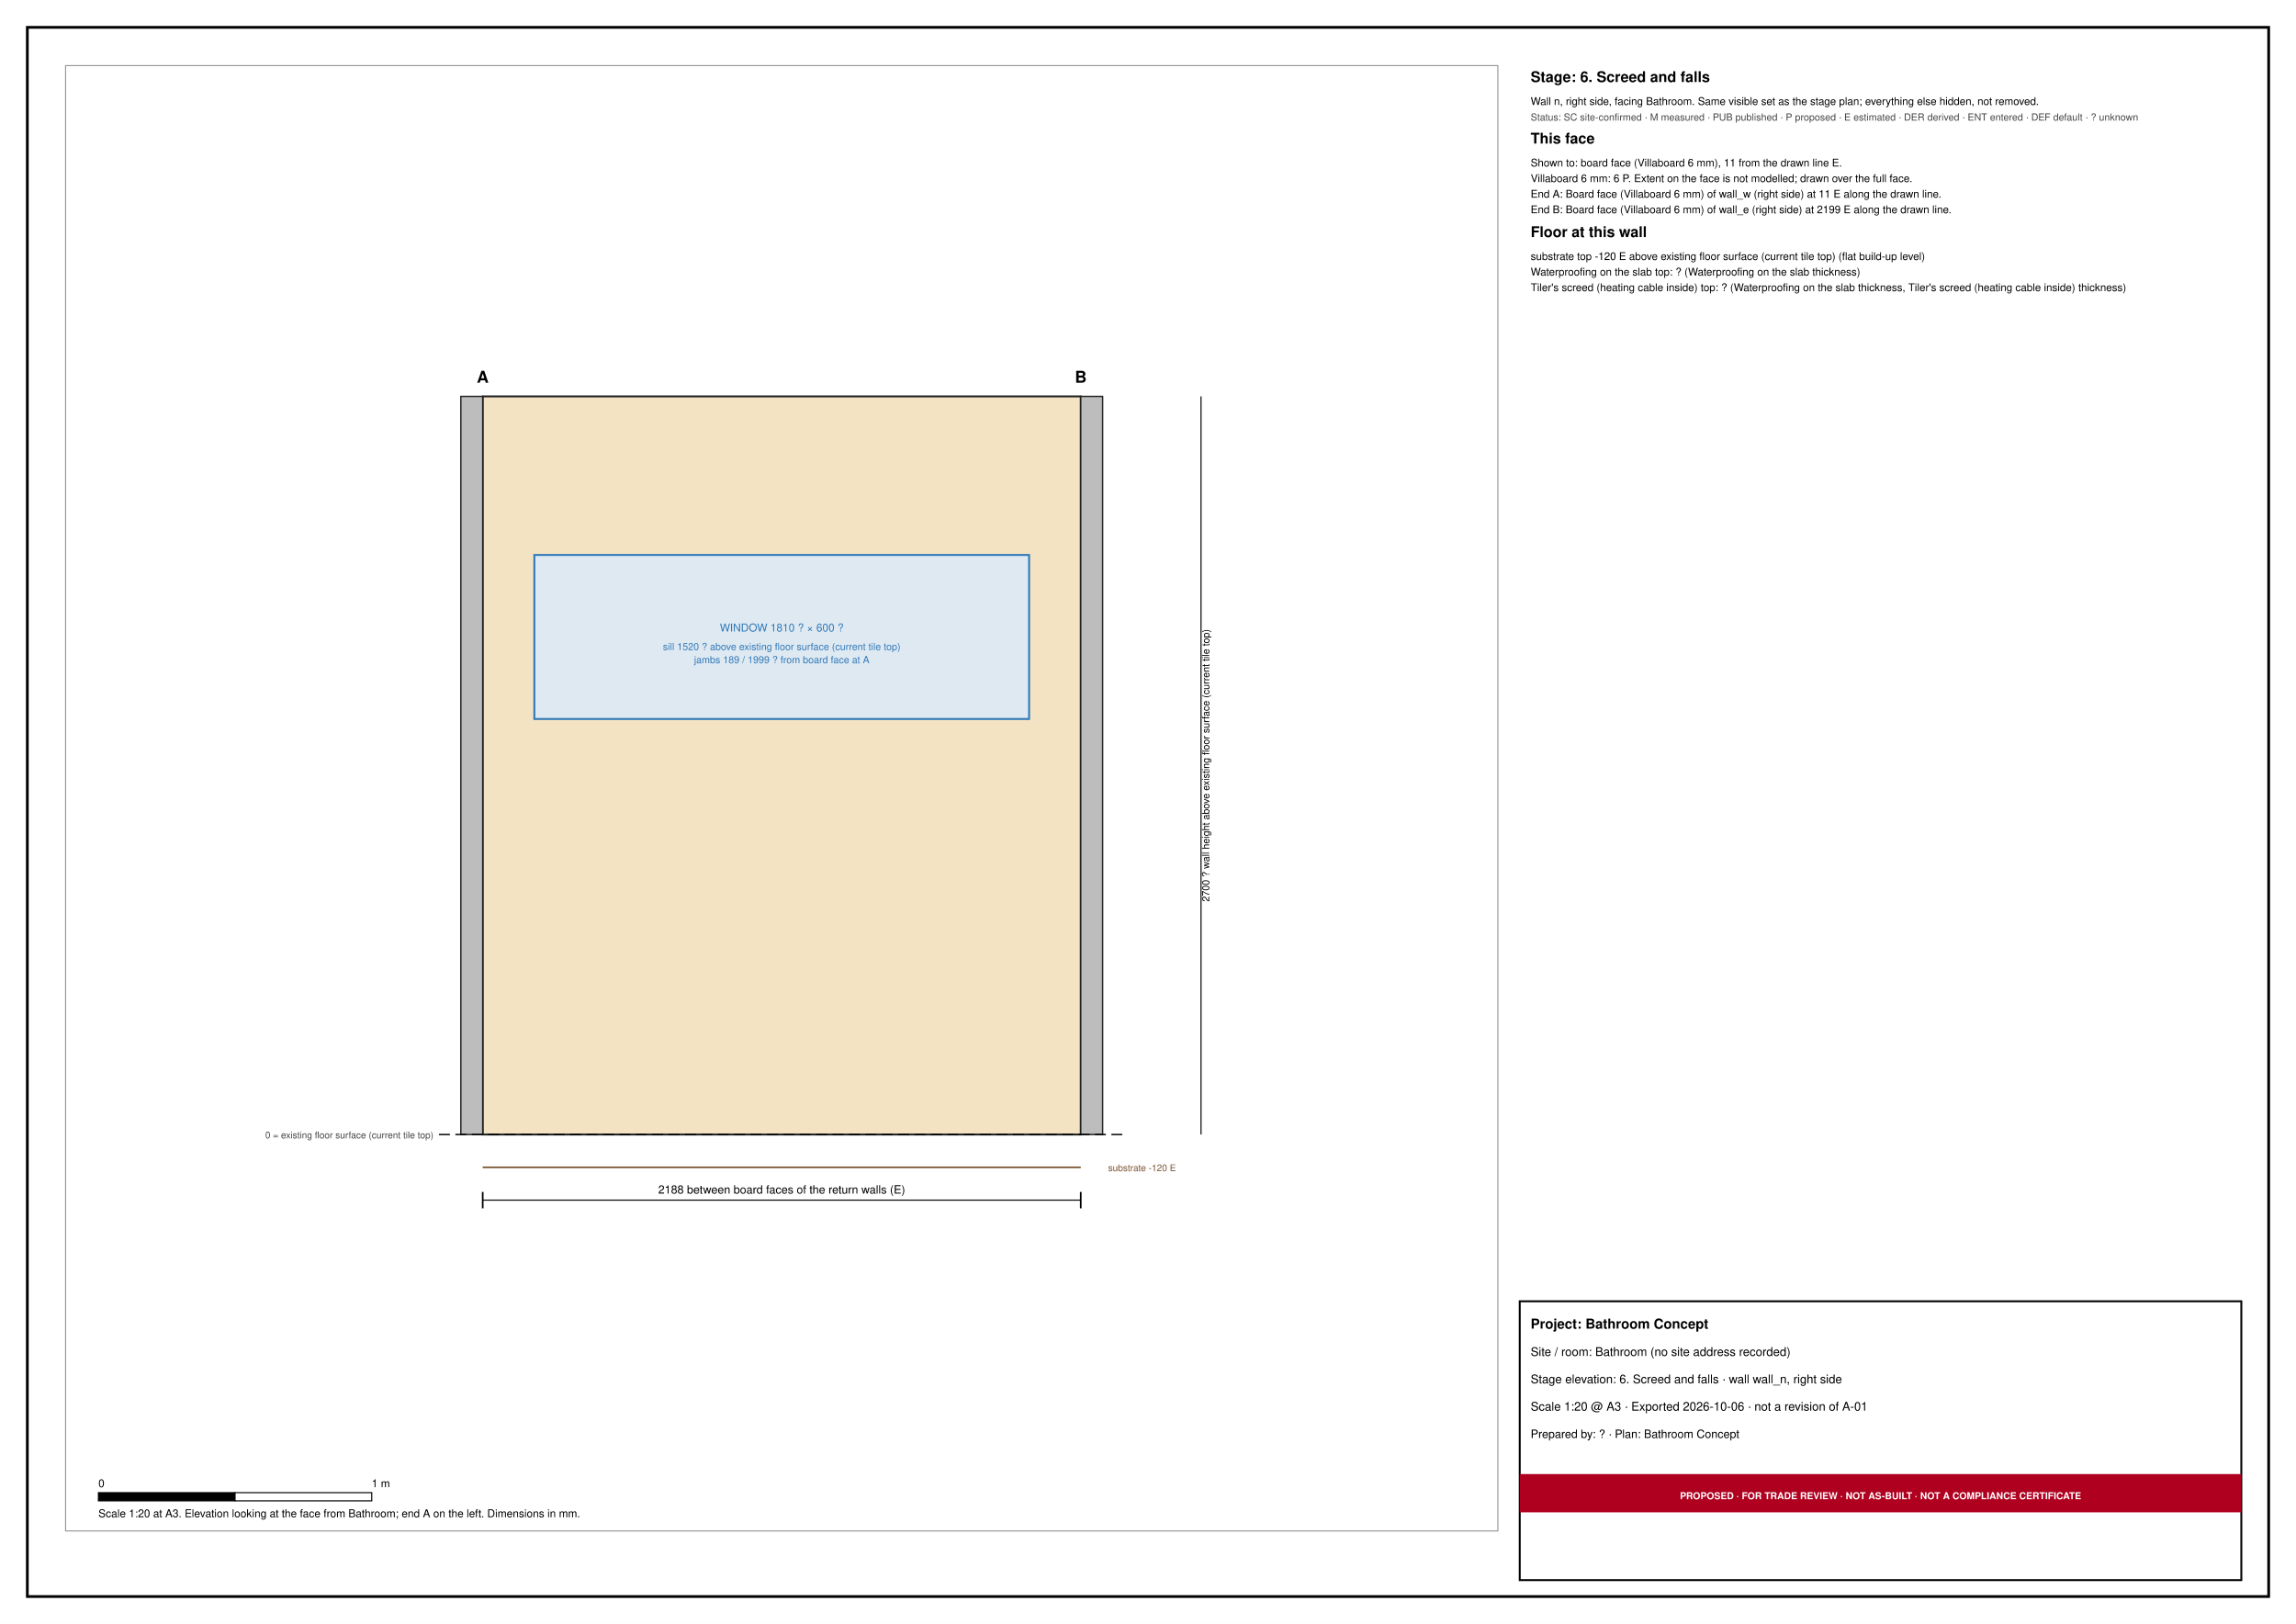
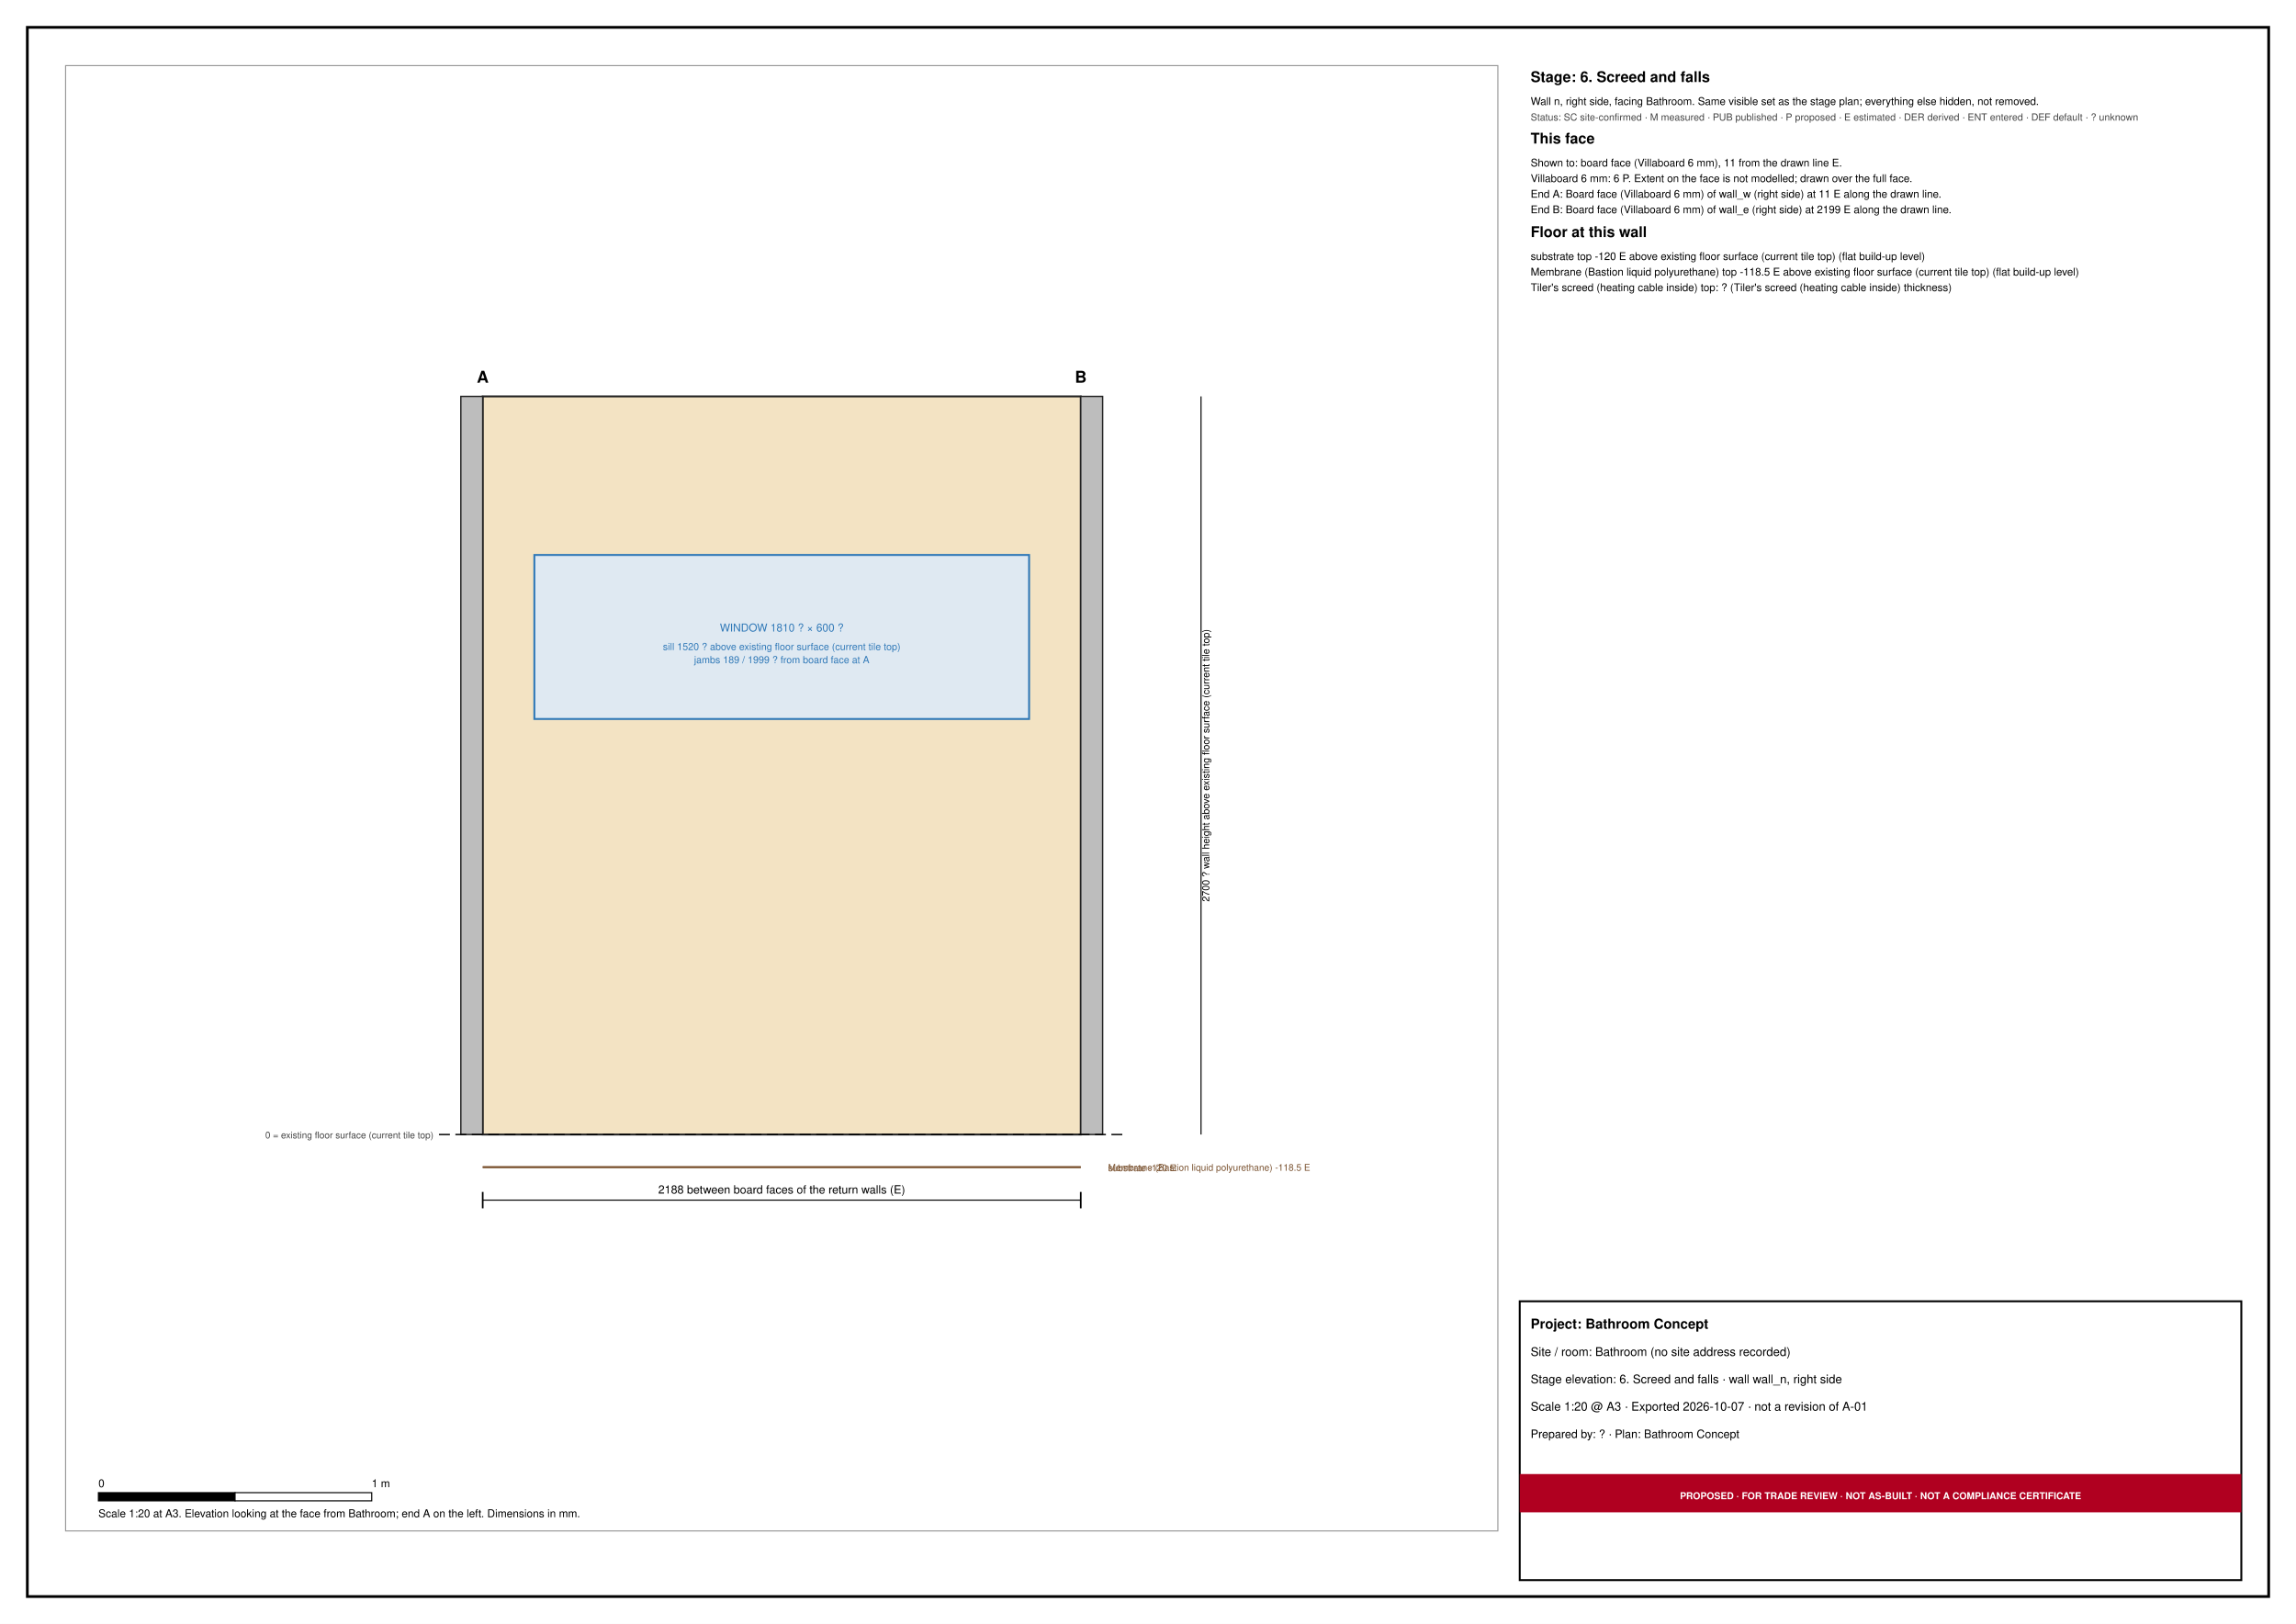
<svg xmlns="http://www.w3.org/2000/svg" width="420mm" height="297mm" viewBox="0 0 420 297" font-family="Helvetica, Arial, sans-serif" data-sheet="stage-elevation" data-wall="wall_n" data-side="right" data-scale="20">
  <rect width="420" height="297" fill="#fff" />
  <rect x="5" y="5" width="410" height="287" fill="none" stroke="#000" stroke-width="0.5" />
  <rect x="12" y="12" width="262" height="268" fill="none" stroke="#999" stroke-width="0.2" />
  <rect x="88.3" y="72.5" width="109.4" height="135" fill="#f3e3c3" stroke="#222" stroke-width="0.35" data-element="wall:wall_n:right:wall_n_board" />
  <rect x="84.3" y="72.5" width="4" height="135" fill="#bdbdbd" stroke="#222" stroke-width="0.25" />
  <rect x="197.7" y="72.5" width="4" height="135" fill="#bdbdbd" stroke="#222" stroke-width="0.25" />
  <text x="88.3" y="70" font-size="3" font-weight="bold" text-anchor="middle">A</text>
  <text x="197.7" y="70" font-size="3" font-weight="bold" text-anchor="middle">B</text>
  <rect x="97.75" y="101.5" width="90.5" height="30" fill="#dfe9f2" stroke="#2f78b7" stroke-width="0.35" data-element="opening:window_n" />
  <text x="143" y="115.5" font-size="2" text-anchor="middle" fill="#2f78b7">WINDOW 1810 ? × 600 ?</text>
  <text x="143" y="118.9" font-size="1.8" text-anchor="middle" fill="#2f78b7">sill 1520 ? above existing floor surface (current tile top)</text>
  <text x="143" y="121.3" font-size="1.8" text-anchor="middle" fill="#2f78b7">jambs 189 / 1999 ? from board face at A</text>
  <line x1="88.3" y1="213.5" x2="197.7" y2="213.5" stroke="#7a5230" stroke-width="0.3" data-element="room:bathroom:substrate" />
  <text x="202.7" y="214.2" font-size="1.7" fill="#7a5230">substrate -120 E</text>
+   <line x1="88.3" y1="213.43" x2="197.7" y2="213.43" stroke="#7a5230" stroke-width="0.3" data-element="room:bathroom:floor:floor_membrane" />
+   <text x="202.7" y="214.13" font-size="1.7" fill="#7a5230">Membrane (Bastion liquid polyurethane) -118.5 E</text>
  <line x1="80.3" y1="207.5" x2="205.7" y2="207.5" stroke="#000" stroke-width="0.25" stroke-dasharray="2 1" />
  <text x="79.3" y="208.2" font-size="1.7" text-anchor="end" fill="#444">0 = existing floor surface (current tile top)</text>
  <line x1="88.3" y1="219.5" x2="197.7" y2="219.5" stroke="#000" stroke-width="0.2" />
  <line x1="88.3" y1="218" x2="88.3" y2="221" stroke="#000" stroke-width="0.3" />
  <line x1="197.7" y1="218" x2="197.7" y2="221" stroke="#000" stroke-width="0.3" />
  <text x="143" y="218.3" font-size="2.1" text-anchor="middle" data-dim="run">2188 between board faces of the return walls (E)</text>
  <line x1="219.7" y1="207.5" x2="219.7" y2="72.5" stroke="#000" stroke-width="0.2" />
  <text x="221.2" y="140" font-size="1.8" transform="rotate(-90 221.2 140)" text-anchor="middle">2700 ? wall height above existing floor surface (current tile top)</text>
  <rect x="18" y="273" width="25" height="1.5" fill="#000" stroke="#000" stroke-width="0.2" />
  <rect x="43" y="273" width="25" height="1.5" fill="#fff" stroke="#000" stroke-width="0.2" />
  <text x="18" y="272" font-size="2">0</text>
  <text x="68" y="272" font-size="2">1 m</text>
  <text x="18" y="277.5" font-size="2">Scale 1:20 at A3. Elevation looking at the face from Bathroom; end A on the left. Dimensions in mm.</text>
  <text x="280" y="15" font-size="2.7" font-weight="bold">Stage: 6. Screed and falls</text>
  <text x="280" y="19.2" font-size="1.95">Wall n, right side, facing Bathroom. Same visible set as the stage plan; everything else hidden, not removed.</text>
  <text x="280" y="22.05" font-size="1.8" fill="#444">Status: SC site-confirmed · M measured · PUB published · P proposed · E estimated · DER derived · ENT entered · DEF default · ? unknown</text>
  <text x="280" y="26.25" font-size="2.7" font-weight="bold">This face</text>
  <text x="280" y="30.45" font-size="1.95">Shown to: board face (Villaboard 6 mm), 11 from the drawn line E.</text>
  <text x="280" y="33.3" font-size="1.95">Villaboard 6 mm: 6 P. Extent on the face is not modelled; drawn over the full face.</text>
  <text x="280" y="36.15" font-size="1.95">End A: Board face (Villaboard 6 mm) of wall_w (right side) at 11 E along the drawn line.</text>
  <text x="280" y="39" font-size="1.95">End B: Board face (Villaboard 6 mm) of wall_e (right side) at 2199 E along the drawn line.</text>
  <text x="280" y="43.35" font-size="2.7" font-weight="bold">Floor at this wall</text>
  <text x="280" y="47.55" font-size="1.95">substrate top -120 E above existing floor surface (current tile top) (flat build-up level)</text>
-   <text x="280" y="50.4" font-size="1.95">Waterproofing on the slab top: ? (Waterproofing on the slab thickness)</text>
-   <text x="280" y="53.25" font-size="1.95">Tiler's screed (heating cable inside) top: ? (Waterproofing on the slab thickness, Tiler's screed (heating cable inside) thickness)</text>
+   <text x="280" y="50.4" font-size="1.95">Membrane (Bastion liquid polyurethane) top -118.5 E above existing floor surface (current tile top) (flat build-up level)</text>
+   <text x="280" y="53.25" font-size="1.95">Tiler's screed (heating cable inside) top: ? (Tiler's screed (heating cable inside) thickness)</text>
  <rect x="278" y="238" width="132" height="51" fill="none" stroke="#000" stroke-width="0.35" />
  <text x="280" y="243" font-size="2.5" font-weight="bold">Project: Bathroom Concept</text>
  <text x="280" y="248" font-size="2.2">Site / room: Bathroom (no site address recorded)</text>
  <text x="280" y="253" font-size="2.2">Stage elevation: 6. Screed and falls · wall wall_n, right side</text>
-   <text x="280" y="258" font-size="2.2">Scale 1:20 @ A3 · Exported 2026-10-06 · not a revision of A-01</text>
+   <text x="280" y="258" font-size="2.2">Scale 1:20 @ A3 · Exported 2026-10-07 · not a revision of A-01</text>
  <text x="280" y="263" font-size="2.1">Prepared by: ? · Plan: Bathroom Concept</text>
  <text x="280" y="268" font-size="2" />
  <rect x="278" y="269.6" width="132" height="7" fill="#b00020" />
  <text x="344" y="274.2" font-size="1.75" text-anchor="middle" fill="#fff" font-weight="bold">PROPOSED · FOR TRADE REVIEW · NOT AS-BUILT · NOT A COMPLIANCE CERTIFICATE</text>
</svg>
